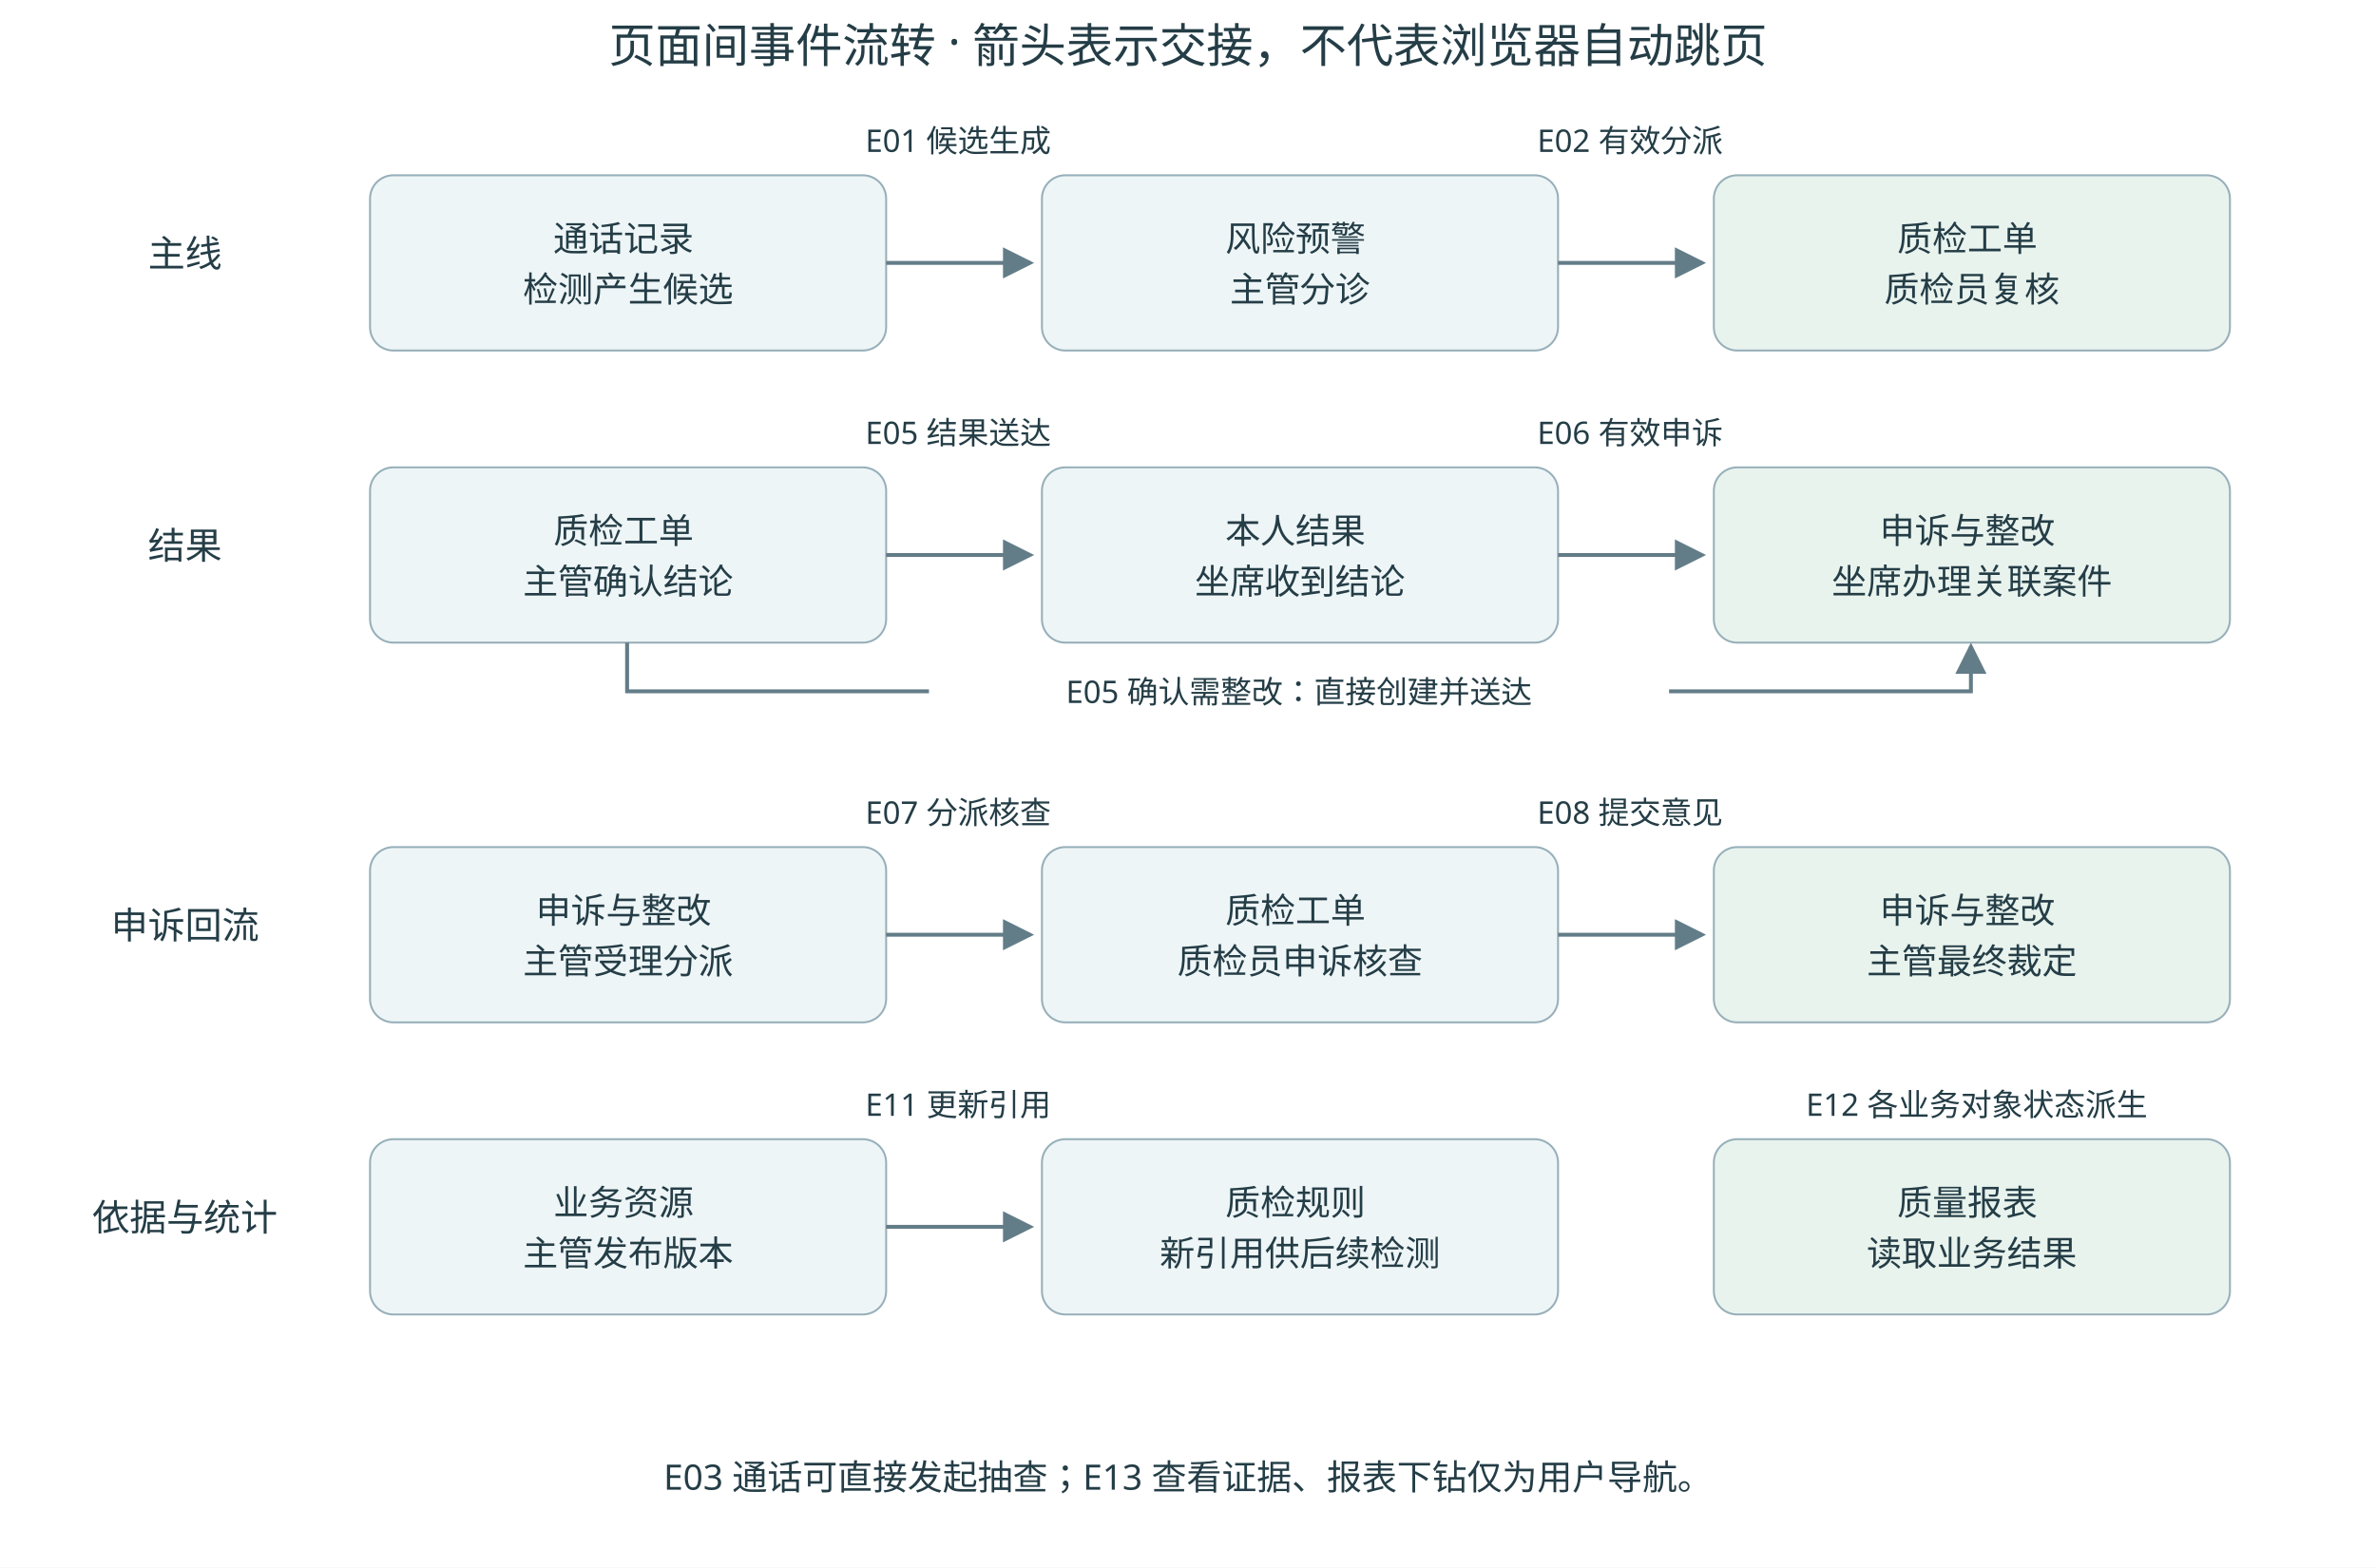
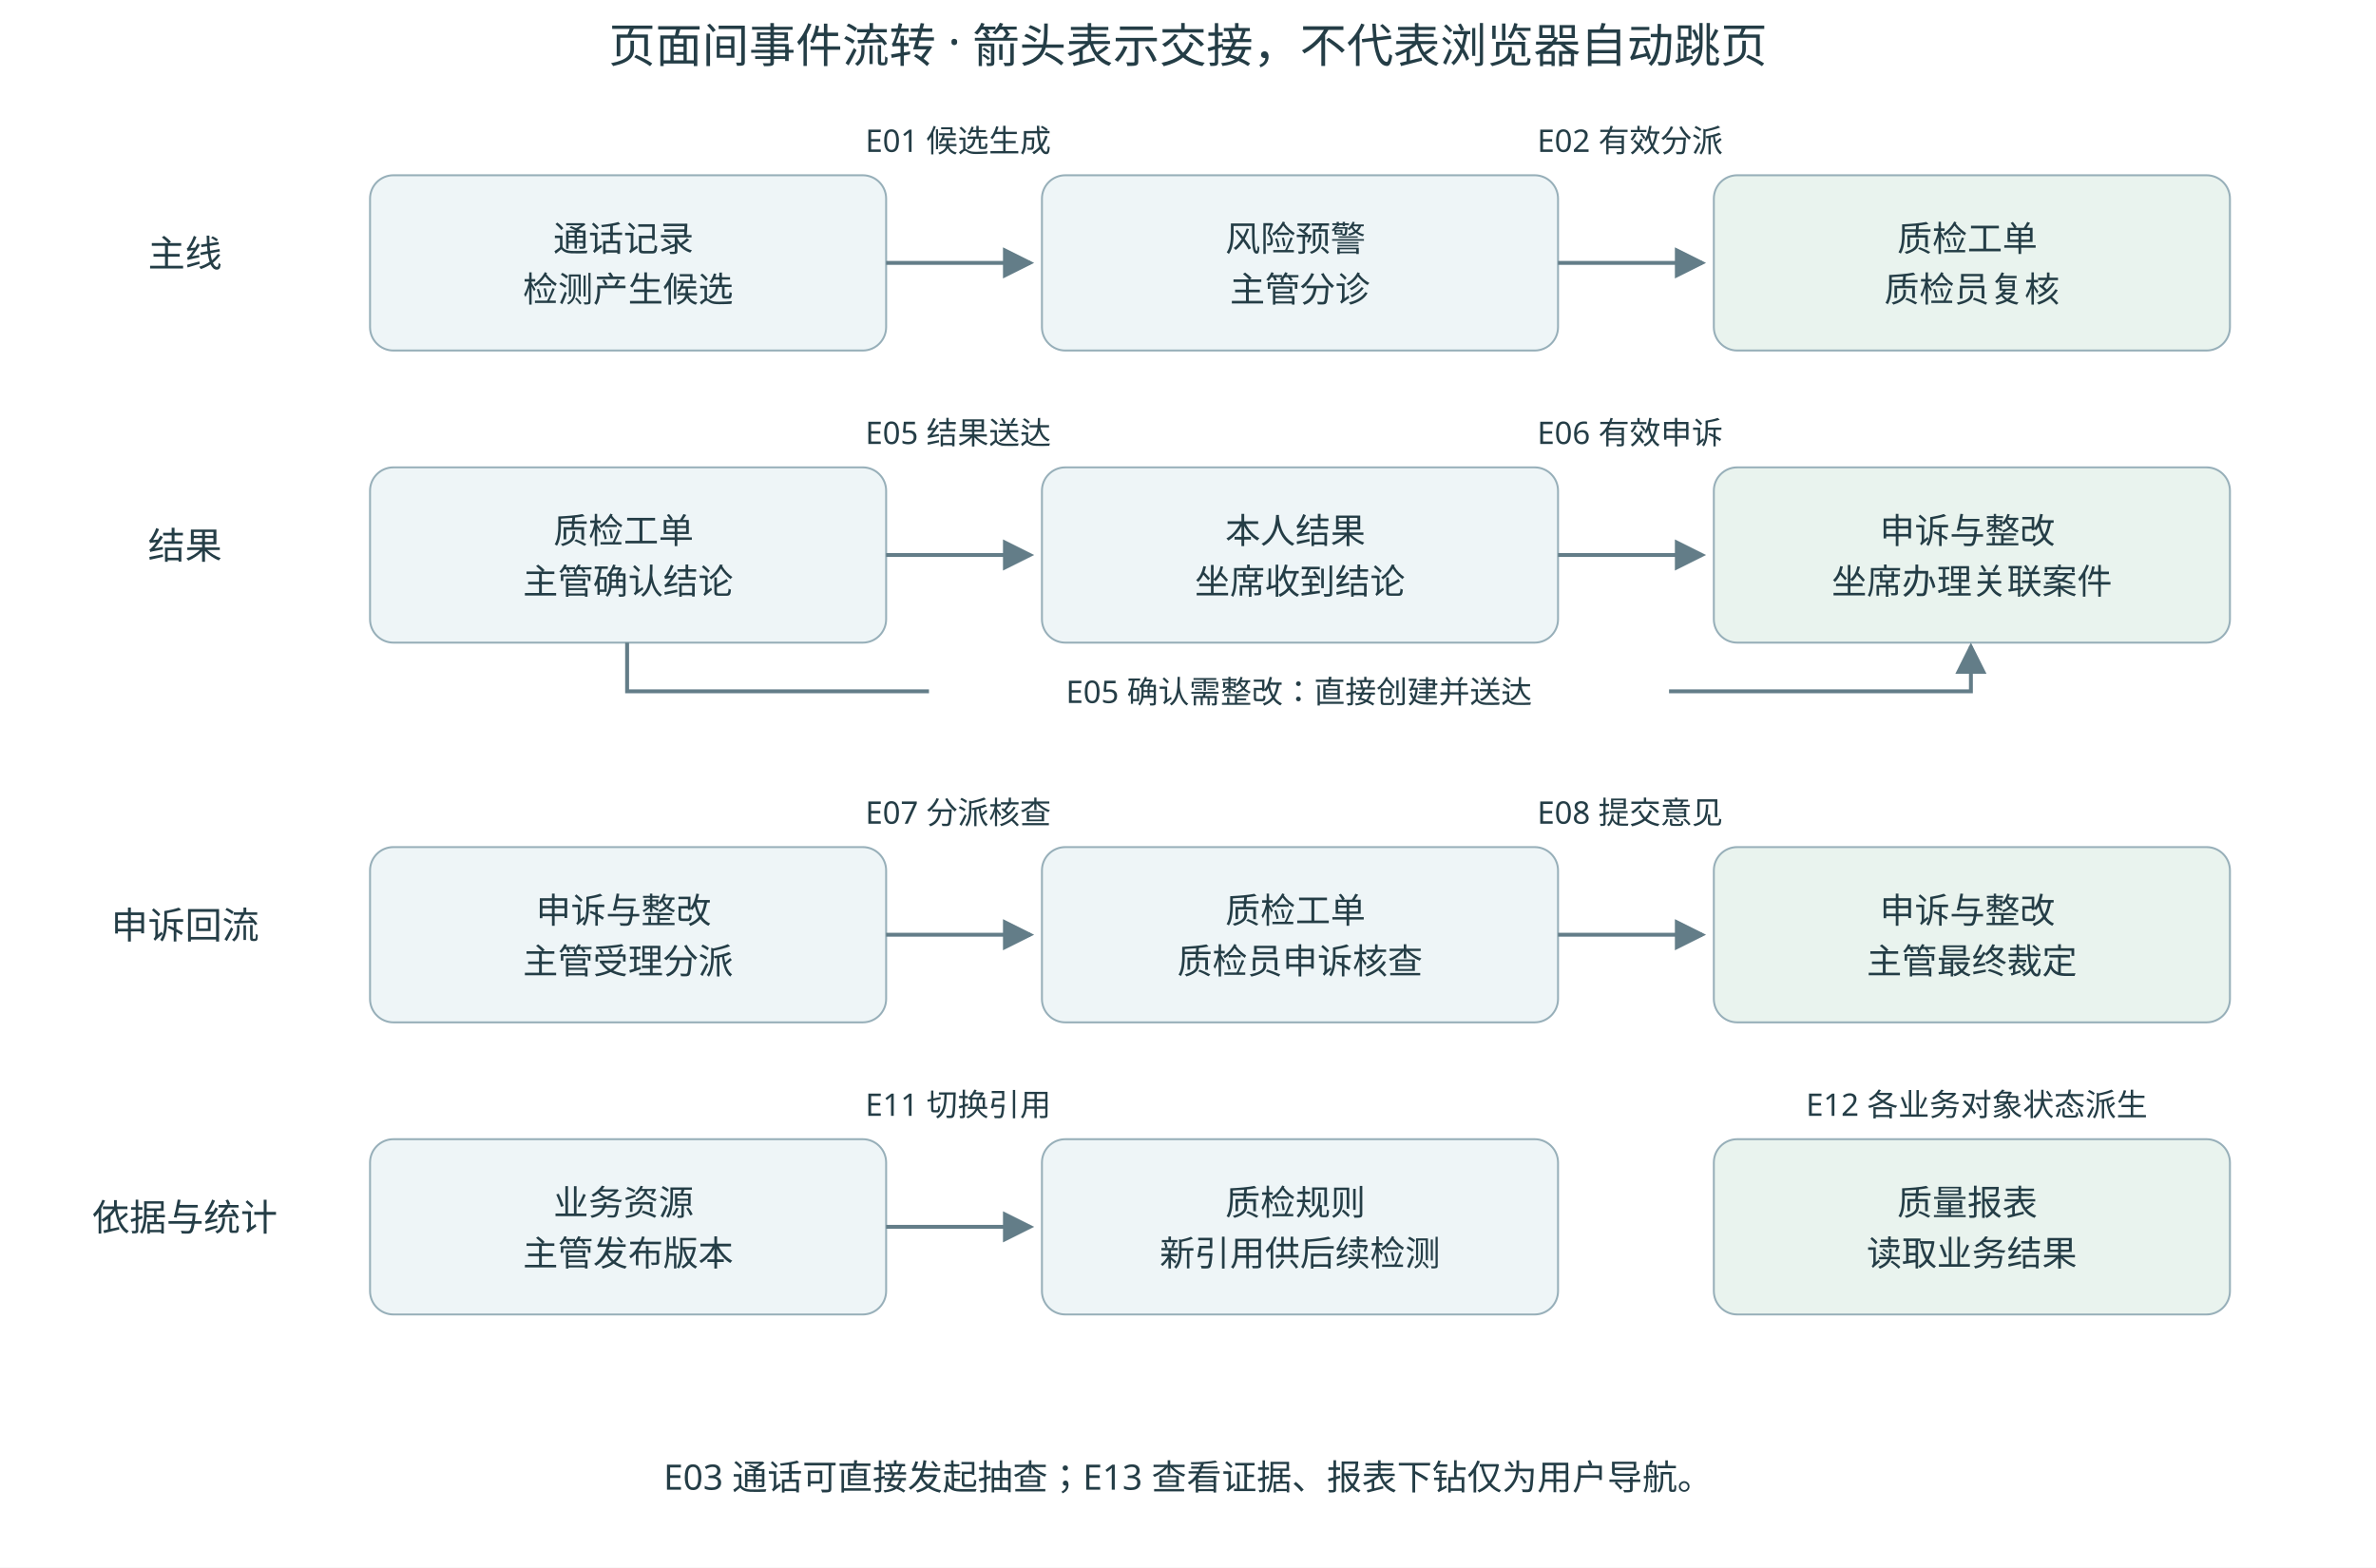
<svg xmlns="http://www.w3.org/2000/svg" viewBox="0 0 1220 805">
  <defs>
    <marker id="arrow" markerWidth="8" markerHeight="8" refX="7" refY="4" orient="auto">
      <path d="M0 0 L8 4 L0 8 Z" fill="#637d88" />
    </marker>
  </defs>
  <rect width="1220" height="805" fill="white" />
  <text x="610.0" y="32" text-anchor="middle" font-family="sans-serif" font-size="24" fill="#243d46">页面间事件流转 · 箭头表示交接，不代表浏览器自动跳页</text>
  <text x="95" y="137" text-anchor="middle" font-family="sans-serif" font-size="19" fill="#243d46">
    <tspan x="95" dy="0">主线</tspan>
  </text>
  <rect x="190" y="90" width="265" height="90" rx="12" fill="#eef5f7" stroke="#97afb9" />
  <text x="322.5" y="129.0" text-anchor="middle" font-family="sans-serif" font-size="18" fill="#243d46">
    <tspan x="322.5" dy="0">通话记录</tspan>
    <tspan x="322.5" dy="26">检测产生候选</tspan>
  </text>
  <rect x="535" y="90" width="265" height="90" rx="12" fill="#eef5f7" stroke="#97afb9" />
  <text x="667.5" y="129.0" text-anchor="middle" font-family="sans-serif" font-size="18" fill="#243d46">
    <tspan x="667.5" dy="0">风险预警</tspan>
    <tspan x="667.5" dy="26">主管分诊</tspan>
  </text>
  <rect x="880" y="90" width="265" height="90" rx="12" fill="#e9f3ee" stroke="#97afb9" />
  <text x="1012.5" y="129.0" text-anchor="middle" font-family="sans-serif" font-size="18" fill="#243d46">
    <tspan x="1012.5" dy="0">质检工单</tspan>
    <tspan x="1012.5" dy="26">质检员复核</tspan>
  </text>
  <polyline points="455,135 529,135" fill="none" stroke="#637d88" stroke-width="2" marker-end="url(#arrow)" />
  <text x="492" y="78" text-anchor="middle" font-family="sans-serif" font-size="16" fill="#243d46">
    <tspan x="492" dy="0">E01 候选生成</tspan>
  </text>
  <polyline points="800,135 874,135" fill="none" stroke="#637d88" stroke-width="2" marker-end="url(#arrow)" />
  <text x="837" y="78" text-anchor="middle" font-family="sans-serif" font-size="16" fill="#243d46">
    <tspan x="837" dy="0">E02 有效分派</tspan>
  </text>
  <text x="95" y="287" text-anchor="middle" font-family="sans-serif" font-size="19" fill="#243d46">
    <tspan x="95" dy="0">结果</tspan>
  </text>
  <rect x="190" y="240" width="265" height="90" rx="12" fill="#eef5f7" stroke="#97afb9" />
  <text x="322.5" y="279.0" text-anchor="middle" font-family="sans-serif" font-size="18" fill="#243d46">
    <tspan x="322.5" dy="0">质检工单</tspan>
    <tspan x="322.5" dy="26">主管确认结论</tspan>
  </text>
  <rect x="535" y="240" width="265" height="90" rx="12" fill="#eef5f7" stroke="#97afb9" />
  <text x="667.5" y="279.0" text-anchor="middle" font-family="sans-serif" font-size="18" fill="#243d46">
    <tspan x="667.5" dy="0">本人结果</tspan>
    <tspan x="667.5" dy="26">坐席收到结论</tspan>
  </text>
  <rect x="880" y="240" width="265" height="90" rx="12" fill="#e9f3ee" stroke="#97afb9" />
  <text x="1012.5" y="279.0" text-anchor="middle" font-family="sans-serif" font-size="18" fill="#243d46">
    <tspan x="1012.5" dy="0">申诉与整改</tspan>
    <tspan x="1012.5" dy="26">坐席办理关联案件</tspan>
  </text>
  <polyline points="455,285 529,285" fill="none" stroke="#637d88" stroke-width="2" marker-end="url(#arrow)" />
  <text x="492" y="228" text-anchor="middle" font-family="sans-serif" font-size="16" fill="#243d46">
    <tspan x="492" dy="0">E05 结果送达</tspan>
  </text>
  <polyline points="800,285 874,285" fill="none" stroke="#637d88" stroke-width="2" marker-end="url(#arrow)" />
  <text x="837" y="228" text-anchor="middle" font-family="sans-serif" font-size="16" fill="#243d46">
    <tspan x="837" dy="0">E06 有效申诉</tspan>
  </text>
  <text x="95" y="482.0" text-anchor="middle" font-family="sans-serif" font-size="19" fill="#243d46">
    <tspan x="95" dy="0">申诉回流</tspan>
  </text>
  <rect x="190" y="435.0" width="265" height="90" rx="12" fill="#eef5f7" stroke="#97afb9" />
  <text x="322.5" y="474.0" text-anchor="middle" font-family="sans-serif" font-size="18" fill="#243d46">
    <tspan x="322.5" dy="0">申诉与整改</tspan>
    <tspan x="322.5" dy="26">主管受理分派</tspan>
  </text>
  <rect x="535" y="435.0" width="265" height="90" rx="12" fill="#eef5f7" stroke="#97afb9" />
  <text x="667.5" y="474.0" text-anchor="middle" font-family="sans-serif" font-size="18" fill="#243d46">
    <tspan x="667.5" dy="0">质检工单</tspan>
    <tspan x="667.5" dy="26">质检员申诉核查</tspan>
  </text>
  <rect x="880" y="435.0" width="265" height="90" rx="12" fill="#e9f3ee" stroke="#97afb9" />
  <text x="1012.5" y="474.0" text-anchor="middle" font-family="sans-serif" font-size="18" fill="#243d46">
    <tspan x="1012.5" dy="0">申诉与整改</tspan>
    <tspan x="1012.5" dy="26">主管最终裁定</tspan>
  </text>
  <polyline points="455.0,480.0 529.0,480.0" fill="none" stroke="#637d88" stroke-width="2" marker-end="url(#arrow)" />
  <text x="492" y="423.0" text-anchor="middle" font-family="sans-serif" font-size="16" fill="#243d46">
    <tspan x="492" dy="0">E07 分派核查</tspan>
  </text>
  <polyline points="800.0,480.0 874.0,480.0" fill="none" stroke="#637d88" stroke-width="2" marker-end="url(#arrow)" />
  <text x="837" y="423.0" text-anchor="middle" font-family="sans-serif" font-size="16" fill="#243d46">
    <tspan x="837" dy="0">E08 提交意见</tspan>
  </text>
  <text x="95" y="632.0" text-anchor="middle" font-family="sans-serif" font-size="19" fill="#243d46">
    <tspan x="95" dy="0">依据与统计</tspan>
  </text>
  <rect x="190" y="585.0" width="265" height="90" rx="12" fill="#eef5f7" stroke="#97afb9" />
  <text x="322.5" y="624.0" text-anchor="middle" font-family="sans-serif" font-size="18" fill="#243d46">
    <tspan x="322.5" dy="0">业务资源</tspan>
    <tspan x="322.5" dy="26">主管发布版本</tspan>
  </text>
  <rect x="535" y="585.0" width="265" height="90" rx="12" fill="#eef5f7" stroke="#97afb9" />
  <text x="667.5" y="624.0" text-anchor="middle" font-family="sans-serif" font-size="18" fill="#243d46">
    <tspan x="667.5" dy="0">质检规则</tspan>
    <tspan x="667.5" dy="26">新引用供后续检测</tspan>
  </text>
  <rect x="880" y="585.0" width="265" height="90" rx="12" fill="#e9f3ee" stroke="#97afb9" />
  <text x="1012.5" y="624.0" text-anchor="middle" font-family="sans-serif" font-size="18" fill="#243d46">
    <tspan x="1012.5" dy="0">质量报表</tspan>
    <tspan x="1012.5" dy="26">读取业务结果</tspan>
  </text>
  <polyline points="455.0,630.0 529.0,630.0" fill="none" stroke="#637d88" stroke-width="2" marker-end="url(#arrow)" />
  <text x="492" y="573.0" text-anchor="middle" font-family="sans-serif" font-size="16" fill="#243d46">
-     <tspan x="492" dy="0">E11 更新引用</tspan>
+     <tspan x="492" dy="0">E11 切换引用</tspan>
  </text>
  <text x="1015" y="573.0" text-anchor="middle" font-family="sans-serif" font-size="16" fill="#243d46">
    <tspan x="1015" dy="0">E12 各业务对象状态派生</tspan>
  </text>
  <text x="610" y="765.0" text-anchor="middle" font-family="sans-serif" font-size="18" fill="#243d46">
    <tspan x="610" dy="0">E03 通话可直接发起抽查；E13 查看证据、报表下钻仅为用户导航。</tspan>
  </text>
  <polyline points="322,330 322,355 1012,355 1012,332" fill="none" stroke="#637d88" stroke-width="2" marker-end="url(#arrow)" />
  <rect x="477" y="342" width="380" height="27" fill="white" />
  <text x="667" y="361" text-anchor="middle" font-family="sans-serif" font-size="16" fill="#243d46">E05 确认需整改：直接创建并送达</text>
</svg>
